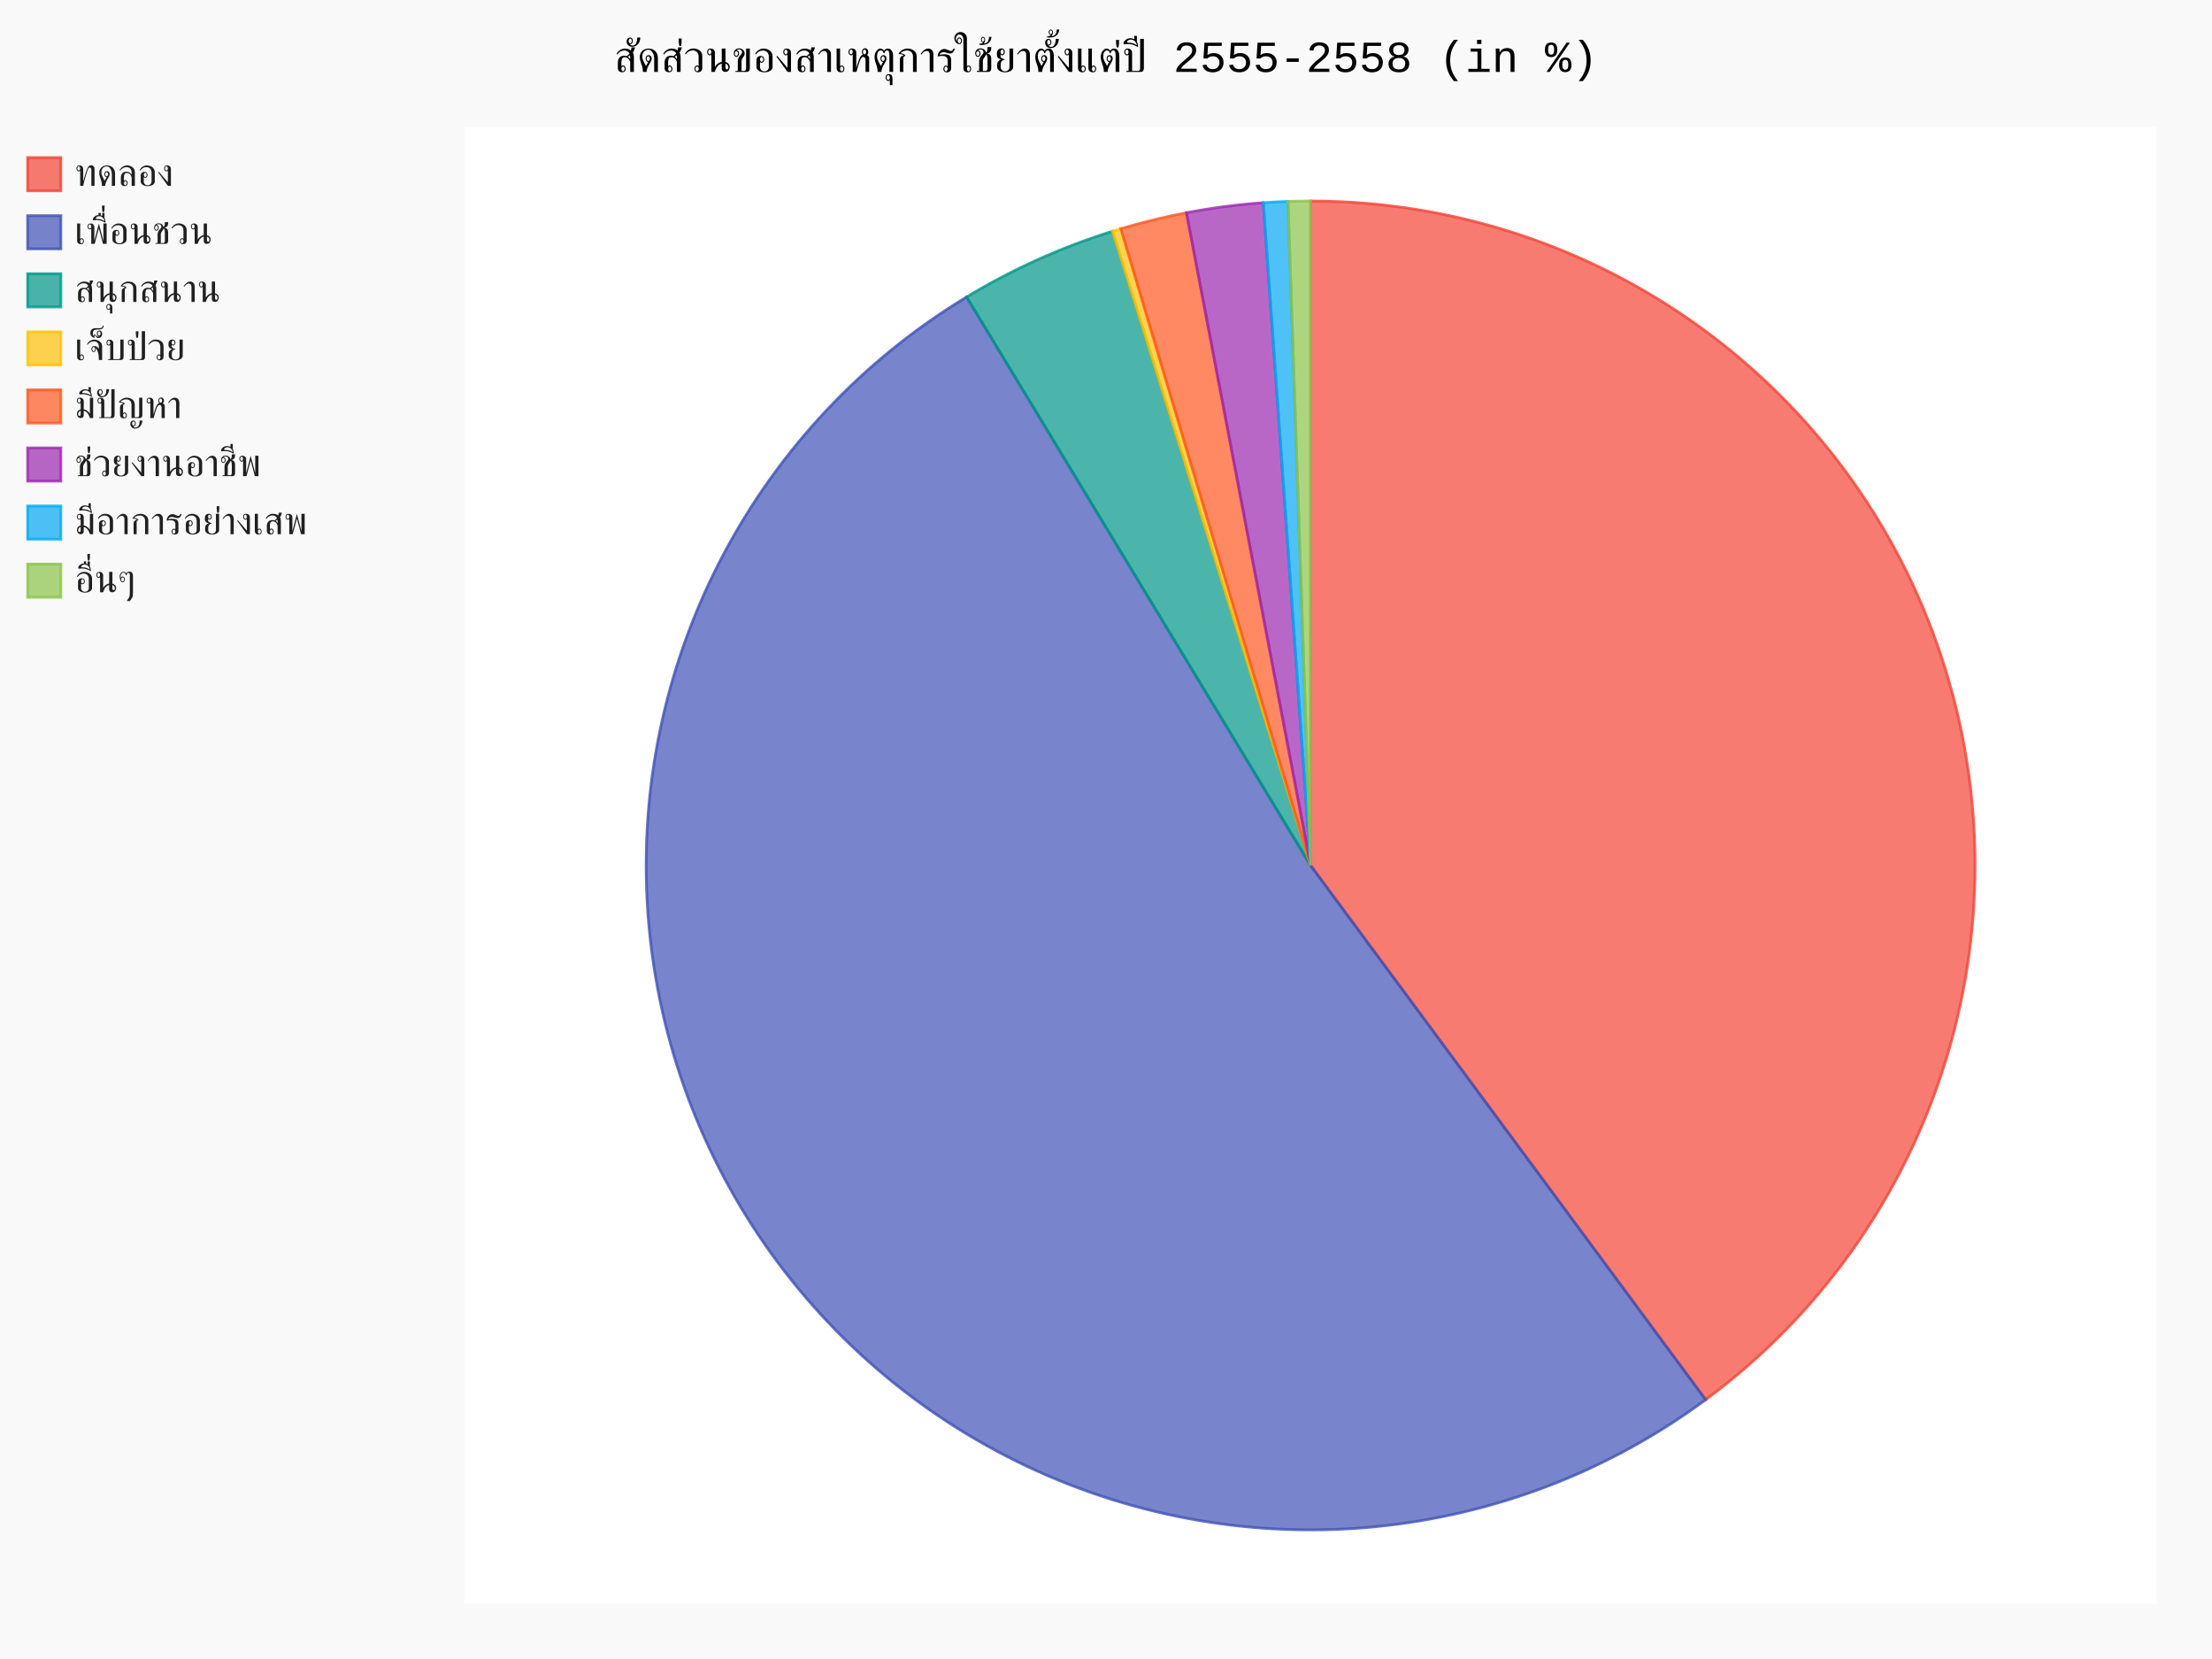
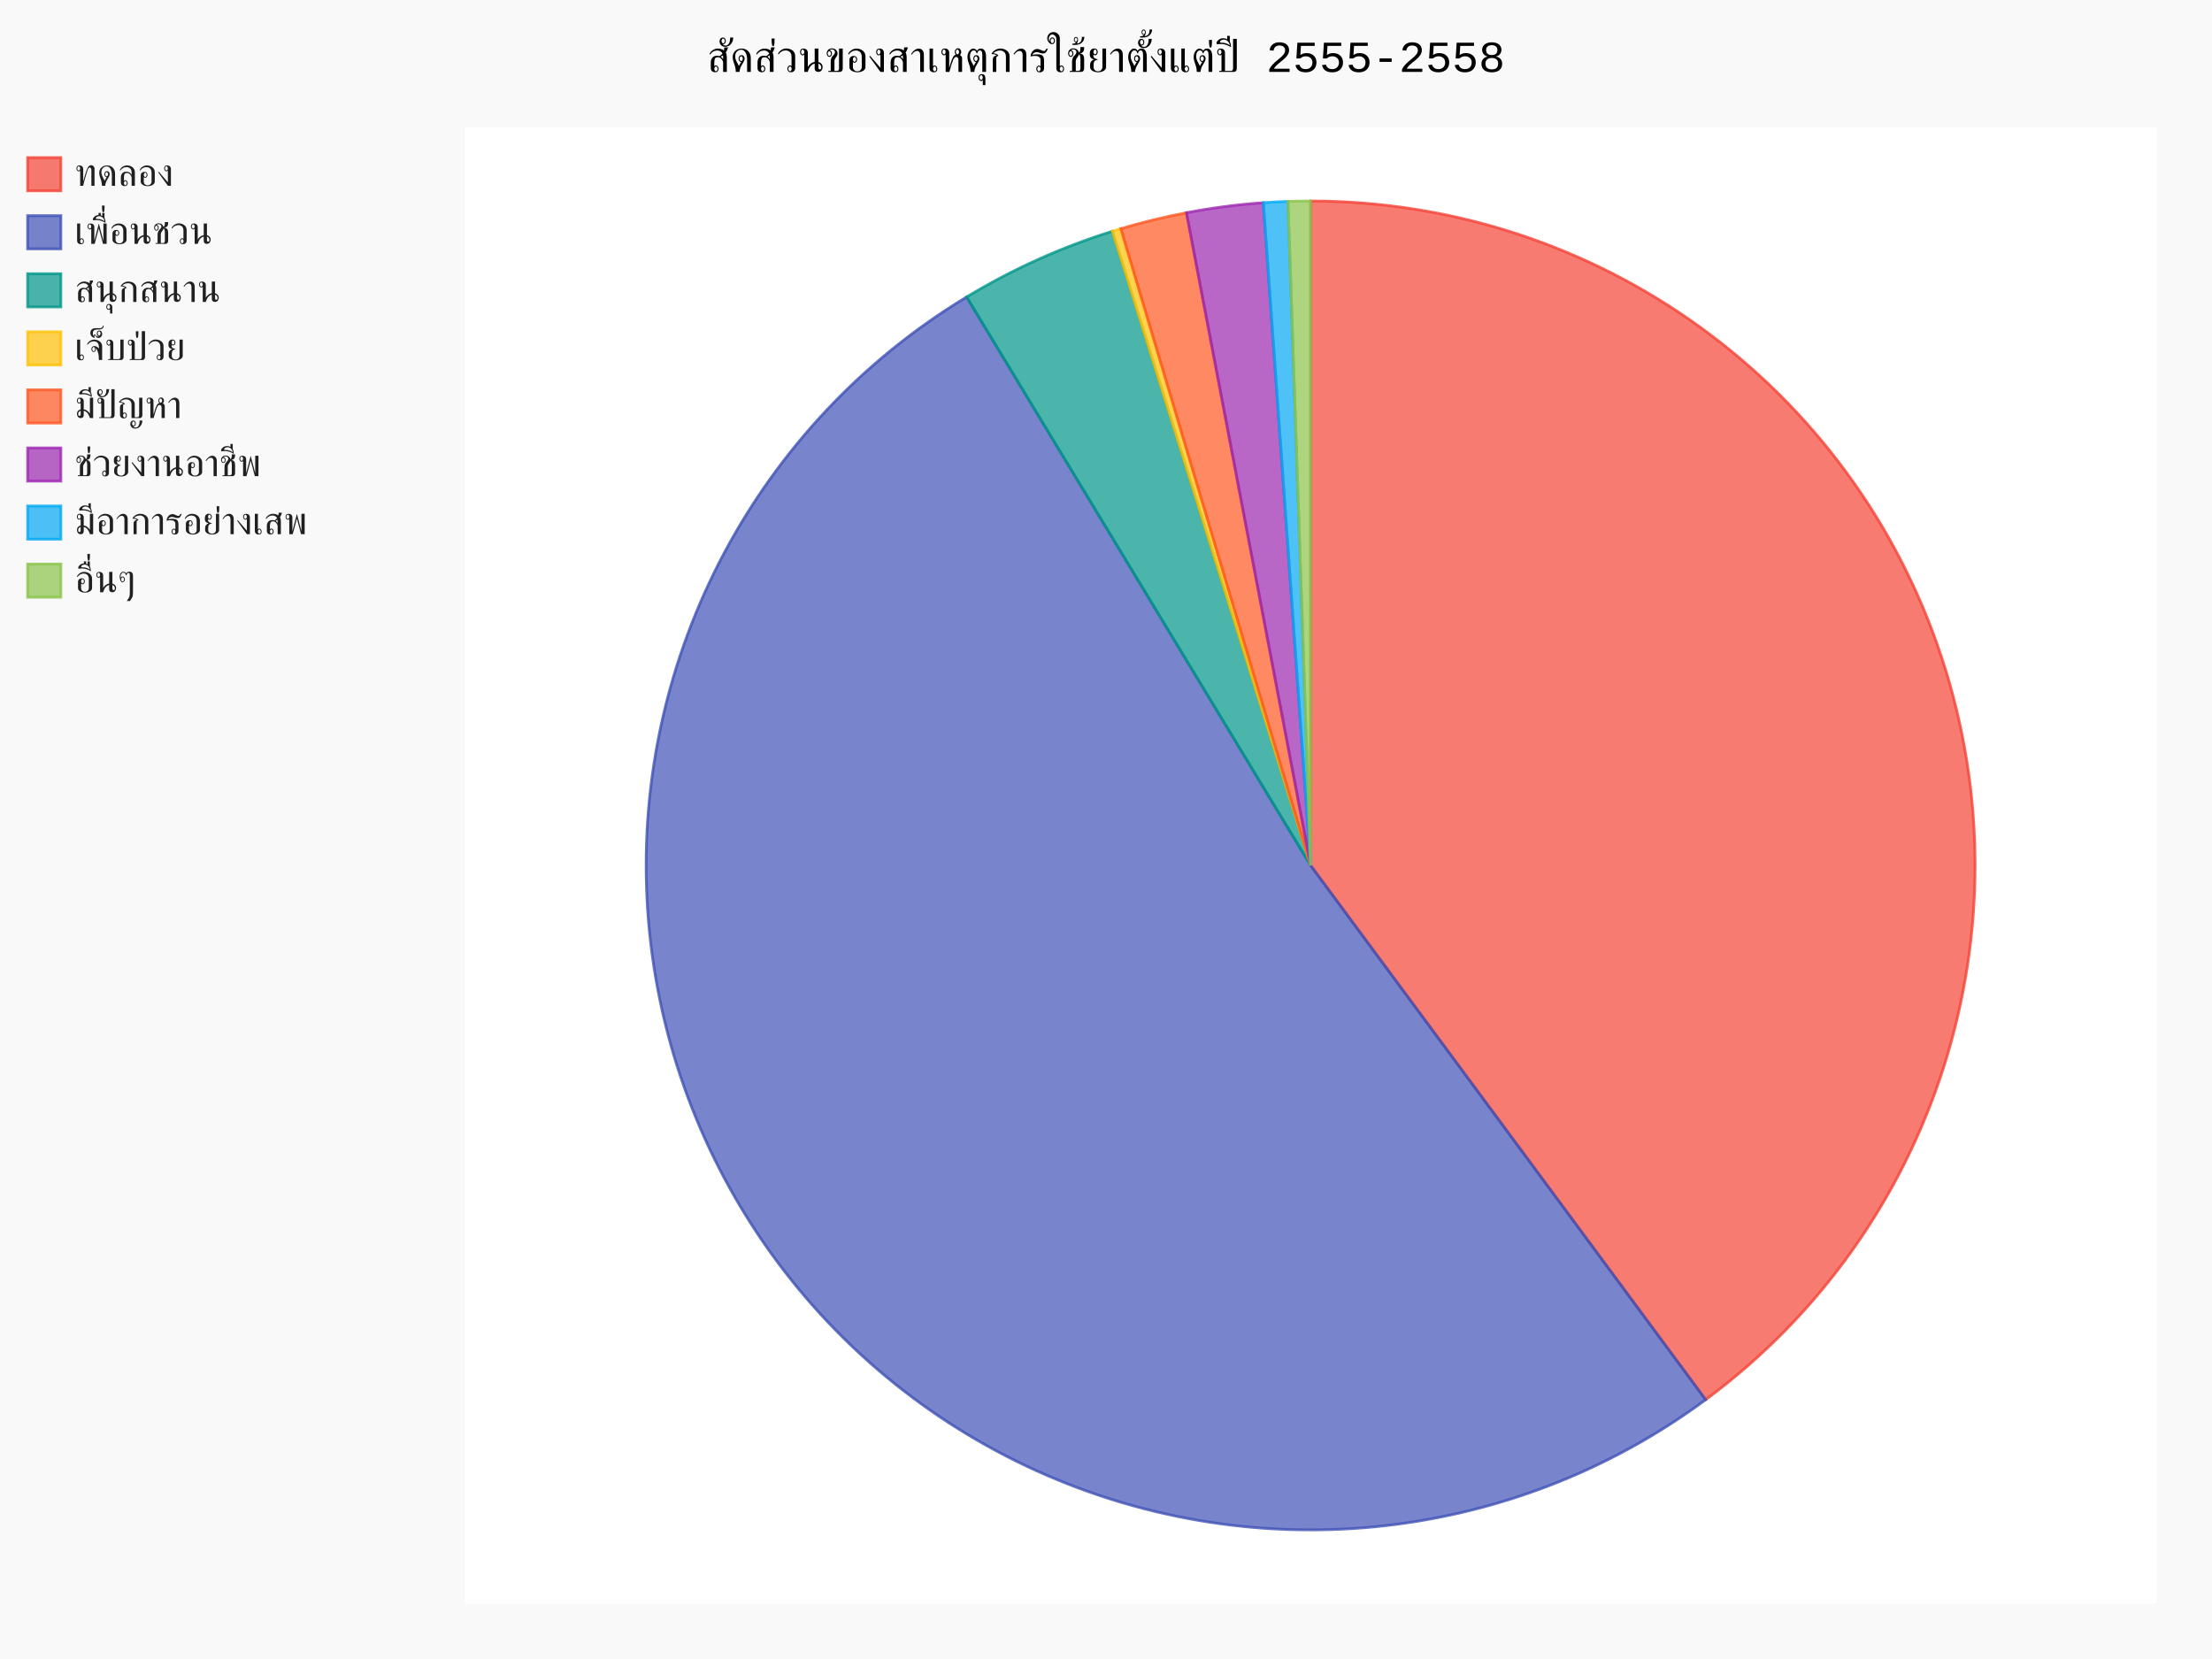
- <svg xmlns="http://www.w3.org/2000/svg" class="pygal-chart" id="chart-5f0b0a66-d2bc-4a1f-ba66-ba5d05bae9ee" viewBox="0 0 800 600">
+ <svg xmlns="http://www.w3.org/2000/svg" id="chart-03ed11bb-10a4-4a73-860d-82e88449011c" class="pygal-chart" viewBox="0 0 800 600">
  <defs>
-     <style type="text/css">#chart-5f0b0a66-d2bc-4a1f-ba66-ba5d05bae9ee{-webkit-user-select:none;-webkit-font-smoothing:antialiased;font-family:Consolas,"Liberation Mono",Menlo,Courier,monospace}#chart-5f0b0a66-d2bc-4a1f-ba66-ba5d05bae9ee .title{font-family:Consolas,"Liberation Mono",Menlo,Courier,monospace;font-size:16px}#chart-5f0b0a66-d2bc-4a1f-ba66-ba5d05bae9ee .legends .legend text{font-family:Consolas,"Liberation Mono",Menlo,Courier,monospace;font-size:14px}#chart-5f0b0a66-d2bc-4a1f-ba66-ba5d05bae9ee .axis text{font-family:Consolas,"Liberation Mono",Menlo,Courier,monospace;font-size:10px}#chart-5f0b0a66-d2bc-4a1f-ba66-ba5d05bae9ee .axis text.major{font-family:Consolas,"Liberation Mono",Menlo,Courier,monospace;font-size:10px}#chart-5f0b0a66-d2bc-4a1f-ba66-ba5d05bae9ee .text-overlay text.value{font-family:Consolas,"Liberation Mono",Menlo,Courier,monospace;font-size:16px}#chart-5f0b0a66-d2bc-4a1f-ba66-ba5d05bae9ee .text-overlay text.label{font-family:Consolas,"Liberation Mono",Menlo,Courier,monospace;font-size:10px}#chart-5f0b0a66-d2bc-4a1f-ba66-ba5d05bae9ee .tooltip{font-family:Consolas,"Liberation Mono",Menlo,Courier,monospace;font-size:14px}#chart-5f0b0a66-d2bc-4a1f-ba66-ba5d05bae9ee text.no_data{font-family:Consolas,"Liberation Mono",Menlo,Courier,monospace;font-size:64px}
- #chart-5f0b0a66-d2bc-4a1f-ba66-ba5d05bae9ee{background-color:rgba(249,249,249,1)}#chart-5f0b0a66-d2bc-4a1f-ba66-ba5d05bae9ee path,#chart-5f0b0a66-d2bc-4a1f-ba66-ba5d05bae9ee line,#chart-5f0b0a66-d2bc-4a1f-ba66-ba5d05bae9ee rect,#chart-5f0b0a66-d2bc-4a1f-ba66-ba5d05bae9ee circle{-webkit-transition:150ms;-moz-transition:150ms;transition:150ms}#chart-5f0b0a66-d2bc-4a1f-ba66-ba5d05bae9ee .graph &gt; .background{fill:rgba(249,249,249,1)}#chart-5f0b0a66-d2bc-4a1f-ba66-ba5d05bae9ee .plot &gt; .background{fill:rgba(255,255,255,1)}#chart-5f0b0a66-d2bc-4a1f-ba66-ba5d05bae9ee .graph{fill:rgba(0,0,0,.87)}#chart-5f0b0a66-d2bc-4a1f-ba66-ba5d05bae9ee text.no_data{fill:rgba(0,0,0,1)}#chart-5f0b0a66-d2bc-4a1f-ba66-ba5d05bae9ee .title{fill:rgba(0,0,0,1)}#chart-5f0b0a66-d2bc-4a1f-ba66-ba5d05bae9ee .legends .legend text{fill:rgba(0,0,0,.87)}#chart-5f0b0a66-d2bc-4a1f-ba66-ba5d05bae9ee .legends .legend:hover text{fill:rgba(0,0,0,1)}#chart-5f0b0a66-d2bc-4a1f-ba66-ba5d05bae9ee .axis .line{stroke:rgba(0,0,0,1)}#chart-5f0b0a66-d2bc-4a1f-ba66-ba5d05bae9ee .axis .guide.line{stroke:rgba(0,0,0,.54)}#chart-5f0b0a66-d2bc-4a1f-ba66-ba5d05bae9ee .axis .major.line{stroke:rgba(0,0,0,.87)}#chart-5f0b0a66-d2bc-4a1f-ba66-ba5d05bae9ee .axis text.major{fill:rgba(0,0,0,1)}#chart-5f0b0a66-d2bc-4a1f-ba66-ba5d05bae9ee .axis.y .guides:hover .guide.line,#chart-5f0b0a66-d2bc-4a1f-ba66-ba5d05bae9ee .line-graph .axis.x .guides:hover .guide.line,#chart-5f0b0a66-d2bc-4a1f-ba66-ba5d05bae9ee .stackedline-graph .axis.x .guides:hover .guide.line,#chart-5f0b0a66-d2bc-4a1f-ba66-ba5d05bae9ee .xy-graph .axis.x .guides:hover .guide.line{stroke:rgba(0,0,0,1)}#chart-5f0b0a66-d2bc-4a1f-ba66-ba5d05bae9ee .axis .guides:hover text{fill:rgba(0,0,0,1)}#chart-5f0b0a66-d2bc-4a1f-ba66-ba5d05bae9ee .reactive{fill-opacity:.7;stroke-opacity:.8}#chart-5f0b0a66-d2bc-4a1f-ba66-ba5d05bae9ee .ci{stroke:rgba(0,0,0,.87)}#chart-5f0b0a66-d2bc-4a1f-ba66-ba5d05bae9ee .reactive.active,#chart-5f0b0a66-d2bc-4a1f-ba66-ba5d05bae9ee .active .reactive{fill-opacity:.8;stroke-opacity:.9;stroke-width:4}#chart-5f0b0a66-d2bc-4a1f-ba66-ba5d05bae9ee .ci .reactive.active{stroke-width:1.5}#chart-5f0b0a66-d2bc-4a1f-ba66-ba5d05bae9ee .series text{fill:rgba(0,0,0,1)}#chart-5f0b0a66-d2bc-4a1f-ba66-ba5d05bae9ee .tooltip rect{fill:rgba(255,255,255,1);stroke:rgba(0,0,0,1);-webkit-transition:opacity 150ms;-moz-transition:opacity 150ms;transition:opacity 150ms}#chart-5f0b0a66-d2bc-4a1f-ba66-ba5d05bae9ee .tooltip .label{fill:rgba(0,0,0,.87)}#chart-5f0b0a66-d2bc-4a1f-ba66-ba5d05bae9ee .tooltip .label{fill:rgba(0,0,0,.87)}#chart-5f0b0a66-d2bc-4a1f-ba66-ba5d05bae9ee .tooltip .legend{font-size:.8em;fill:rgba(0,0,0,.54)}#chart-5f0b0a66-d2bc-4a1f-ba66-ba5d05bae9ee .tooltip .x_label{font-size:.6em;fill:rgba(0,0,0,1)}#chart-5f0b0a66-d2bc-4a1f-ba66-ba5d05bae9ee .tooltip .xlink{font-size:.5em;text-decoration:underline}#chart-5f0b0a66-d2bc-4a1f-ba66-ba5d05bae9ee .tooltip .value{font-size:1.5em}#chart-5f0b0a66-d2bc-4a1f-ba66-ba5d05bae9ee .bound{font-size:.5em}#chart-5f0b0a66-d2bc-4a1f-ba66-ba5d05bae9ee .max-value{font-size:.75em;fill:rgba(0,0,0,.54)}#chart-5f0b0a66-d2bc-4a1f-ba66-ba5d05bae9ee .map-element{fill:rgba(255,255,255,1);stroke:rgba(0,0,0,.54) !important}#chart-5f0b0a66-d2bc-4a1f-ba66-ba5d05bae9ee .map-element .reactive{fill-opacity:inherit;stroke-opacity:inherit}#chart-5f0b0a66-d2bc-4a1f-ba66-ba5d05bae9ee .color-0,#chart-5f0b0a66-d2bc-4a1f-ba66-ba5d05bae9ee .color-0 a:visited{stroke:#F44336;fill:#F44336}#chart-5f0b0a66-d2bc-4a1f-ba66-ba5d05bae9ee .color-1,#chart-5f0b0a66-d2bc-4a1f-ba66-ba5d05bae9ee .color-1 a:visited{stroke:#3F51B5;fill:#3F51B5}#chart-5f0b0a66-d2bc-4a1f-ba66-ba5d05bae9ee .color-2,#chart-5f0b0a66-d2bc-4a1f-ba66-ba5d05bae9ee .color-2 a:visited{stroke:#009688;fill:#009688}#chart-5f0b0a66-d2bc-4a1f-ba66-ba5d05bae9ee .color-3,#chart-5f0b0a66-d2bc-4a1f-ba66-ba5d05bae9ee .color-3 a:visited{stroke:#FFC107;fill:#FFC107}#chart-5f0b0a66-d2bc-4a1f-ba66-ba5d05bae9ee .color-4,#chart-5f0b0a66-d2bc-4a1f-ba66-ba5d05bae9ee .color-4 a:visited{stroke:#FF5722;fill:#FF5722}#chart-5f0b0a66-d2bc-4a1f-ba66-ba5d05bae9ee .color-5,#chart-5f0b0a66-d2bc-4a1f-ba66-ba5d05bae9ee .color-5 a:visited{stroke:#9C27B0;fill:#9C27B0}#chart-5f0b0a66-d2bc-4a1f-ba66-ba5d05bae9ee .color-6,#chart-5f0b0a66-d2bc-4a1f-ba66-ba5d05bae9ee .color-6 a:visited{stroke:#03A9F4;fill:#03A9F4}#chart-5f0b0a66-d2bc-4a1f-ba66-ba5d05bae9ee .color-7,#chart-5f0b0a66-d2bc-4a1f-ba66-ba5d05bae9ee .color-7 a:visited{stroke:#8BC34A;fill:#8BC34A}#chart-5f0b0a66-d2bc-4a1f-ba66-ba5d05bae9ee .text-overlay .color-0 text{fill:black}#chart-5f0b0a66-d2bc-4a1f-ba66-ba5d05bae9ee .text-overlay .color-1 text{fill:black}#chart-5f0b0a66-d2bc-4a1f-ba66-ba5d05bae9ee .text-overlay .color-2 text{fill:black}#chart-5f0b0a66-d2bc-4a1f-ba66-ba5d05bae9ee .text-overlay .color-3 text{fill:black}#chart-5f0b0a66-d2bc-4a1f-ba66-ba5d05bae9ee .text-overlay .color-4 text{fill:black}#chart-5f0b0a66-d2bc-4a1f-ba66-ba5d05bae9ee .text-overlay .color-5 text{fill:black}#chart-5f0b0a66-d2bc-4a1f-ba66-ba5d05bae9ee .text-overlay .color-6 text{fill:black}#chart-5f0b0a66-d2bc-4a1f-ba66-ba5d05bae9ee .text-overlay .color-7 text{fill:black}
- #chart-5f0b0a66-d2bc-4a1f-ba66-ba5d05bae9ee text.no_data{text-anchor:middle}#chart-5f0b0a66-d2bc-4a1f-ba66-ba5d05bae9ee .guide.line{fill:none}#chart-5f0b0a66-d2bc-4a1f-ba66-ba5d05bae9ee .centered{text-anchor:middle}#chart-5f0b0a66-d2bc-4a1f-ba66-ba5d05bae9ee .title{text-anchor:middle}#chart-5f0b0a66-d2bc-4a1f-ba66-ba5d05bae9ee .legends .legend text{fill-opacity:1}#chart-5f0b0a66-d2bc-4a1f-ba66-ba5d05bae9ee .axis.x text{text-anchor:middle}#chart-5f0b0a66-d2bc-4a1f-ba66-ba5d05bae9ee .axis.x:not(.web) text[transform]{text-anchor:start}#chart-5f0b0a66-d2bc-4a1f-ba66-ba5d05bae9ee .axis.x:not(.web) text[transform].backwards{text-anchor:end}#chart-5f0b0a66-d2bc-4a1f-ba66-ba5d05bae9ee .axis.y text{text-anchor:end}#chart-5f0b0a66-d2bc-4a1f-ba66-ba5d05bae9ee .axis.y text[transform].backwards{text-anchor:start}#chart-5f0b0a66-d2bc-4a1f-ba66-ba5d05bae9ee .axis.y2 text{text-anchor:start}#chart-5f0b0a66-d2bc-4a1f-ba66-ba5d05bae9ee .axis.y2 text[transform].backwards{text-anchor:end}#chart-5f0b0a66-d2bc-4a1f-ba66-ba5d05bae9ee .axis .guide.line{stroke-dasharray:4,4}#chart-5f0b0a66-d2bc-4a1f-ba66-ba5d05bae9ee .axis .major.guide.line{stroke-dasharray:6,6}#chart-5f0b0a66-d2bc-4a1f-ba66-ba5d05bae9ee .horizontal .axis.y .guide.line,#chart-5f0b0a66-d2bc-4a1f-ba66-ba5d05bae9ee .horizontal .axis.y2 .guide.line,#chart-5f0b0a66-d2bc-4a1f-ba66-ba5d05bae9ee .vertical .axis.x .guide.line{opacity:0}#chart-5f0b0a66-d2bc-4a1f-ba66-ba5d05bae9ee .horizontal .axis.always_show .guide.line,#chart-5f0b0a66-d2bc-4a1f-ba66-ba5d05bae9ee .vertical .axis.always_show .guide.line{opacity:1 !important}#chart-5f0b0a66-d2bc-4a1f-ba66-ba5d05bae9ee .axis.y .guides:hover .guide.line,#chart-5f0b0a66-d2bc-4a1f-ba66-ba5d05bae9ee .axis.y2 .guides:hover .guide.line,#chart-5f0b0a66-d2bc-4a1f-ba66-ba5d05bae9ee .axis.x .guides:hover .guide.line{opacity:1}#chart-5f0b0a66-d2bc-4a1f-ba66-ba5d05bae9ee .axis .guides:hover text{opacity:1}#chart-5f0b0a66-d2bc-4a1f-ba66-ba5d05bae9ee .nofill{fill:none}#chart-5f0b0a66-d2bc-4a1f-ba66-ba5d05bae9ee .subtle-fill{fill-opacity:.2}#chart-5f0b0a66-d2bc-4a1f-ba66-ba5d05bae9ee .dot{stroke-width:1px;fill-opacity:1}#chart-5f0b0a66-d2bc-4a1f-ba66-ba5d05bae9ee .dot.active{stroke-width:5px}#chart-5f0b0a66-d2bc-4a1f-ba66-ba5d05bae9ee .dot.negative{fill:transparent}#chart-5f0b0a66-d2bc-4a1f-ba66-ba5d05bae9ee text,#chart-5f0b0a66-d2bc-4a1f-ba66-ba5d05bae9ee tspan{stroke:none !important}#chart-5f0b0a66-d2bc-4a1f-ba66-ba5d05bae9ee .series text.active{opacity:1}#chart-5f0b0a66-d2bc-4a1f-ba66-ba5d05bae9ee .tooltip rect{fill-opacity:.95;stroke-width:.5}#chart-5f0b0a66-d2bc-4a1f-ba66-ba5d05bae9ee .tooltip text{fill-opacity:1}#chart-5f0b0a66-d2bc-4a1f-ba66-ba5d05bae9ee .showable{visibility:hidden}#chart-5f0b0a66-d2bc-4a1f-ba66-ba5d05bae9ee .showable.shown{visibility:visible}#chart-5f0b0a66-d2bc-4a1f-ba66-ba5d05bae9ee .gauge-background{fill:rgba(229,229,229,1);stroke:none}#chart-5f0b0a66-d2bc-4a1f-ba66-ba5d05bae9ee .bg-lines{stroke:rgba(249,249,249,1);stroke-width:2px}</style>
+     <style type="text/css">#chart-03ed11bb-10a4-4a73-860d-82e88449011c{-webkit-user-select:none;-webkit-font-smoothing:antialiased;font-family:Consolas,"Liberation Mono",Menlo,Courier,monospace}#chart-03ed11bb-10a4-4a73-860d-82e88449011c .title{font-family:Consolas,"Liberation Mono",Menlo,Courier,monospace;font-size:16px}#chart-03ed11bb-10a4-4a73-860d-82e88449011c .legends .legend text{font-family:Consolas,"Liberation Mono",Menlo,Courier,monospace;font-size:14px}#chart-03ed11bb-10a4-4a73-860d-82e88449011c .axis text{font-family:Consolas,"Liberation Mono",Menlo,Courier,monospace;font-size:10px}#chart-03ed11bb-10a4-4a73-860d-82e88449011c .axis text.major{font-family:Consolas,"Liberation Mono",Menlo,Courier,monospace;font-size:10px}#chart-03ed11bb-10a4-4a73-860d-82e88449011c .text-overlay text.value{font-family:Consolas,"Liberation Mono",Menlo,Courier,monospace;font-size:16px}#chart-03ed11bb-10a4-4a73-860d-82e88449011c .text-overlay text.label{font-family:Consolas,"Liberation Mono",Menlo,Courier,monospace;font-size:10px}#chart-03ed11bb-10a4-4a73-860d-82e88449011c .tooltip{font-family:Consolas,"Liberation Mono",Menlo,Courier,monospace;font-size:14px}#chart-03ed11bb-10a4-4a73-860d-82e88449011c text.no_data{font-family:Consolas,"Liberation Mono",Menlo,Courier,monospace;font-size:64px}
+ #chart-03ed11bb-10a4-4a73-860d-82e88449011c{background-color:rgba(249,249,249,1)}#chart-03ed11bb-10a4-4a73-860d-82e88449011c path,#chart-03ed11bb-10a4-4a73-860d-82e88449011c line,#chart-03ed11bb-10a4-4a73-860d-82e88449011c rect,#chart-03ed11bb-10a4-4a73-860d-82e88449011c circle{-webkit-transition:150ms;-moz-transition:150ms;transition:150ms}#chart-03ed11bb-10a4-4a73-860d-82e88449011c .graph &gt; .background{fill:rgba(249,249,249,1)}#chart-03ed11bb-10a4-4a73-860d-82e88449011c .plot &gt; .background{fill:rgba(255,255,255,1)}#chart-03ed11bb-10a4-4a73-860d-82e88449011c .graph{fill:rgba(0,0,0,.87)}#chart-03ed11bb-10a4-4a73-860d-82e88449011c text.no_data{fill:rgba(0,0,0,1)}#chart-03ed11bb-10a4-4a73-860d-82e88449011c .title{fill:rgba(0,0,0,1)}#chart-03ed11bb-10a4-4a73-860d-82e88449011c .legends .legend text{fill:rgba(0,0,0,.87)}#chart-03ed11bb-10a4-4a73-860d-82e88449011c .legends .legend:hover text{fill:rgba(0,0,0,1)}#chart-03ed11bb-10a4-4a73-860d-82e88449011c .axis .line{stroke:rgba(0,0,0,1)}#chart-03ed11bb-10a4-4a73-860d-82e88449011c .axis .guide.line{stroke:rgba(0,0,0,.54)}#chart-03ed11bb-10a4-4a73-860d-82e88449011c .axis .major.line{stroke:rgba(0,0,0,.87)}#chart-03ed11bb-10a4-4a73-860d-82e88449011c .axis text.major{fill:rgba(0,0,0,1)}#chart-03ed11bb-10a4-4a73-860d-82e88449011c .axis.y .guides:hover .guide.line,#chart-03ed11bb-10a4-4a73-860d-82e88449011c .line-graph .axis.x .guides:hover .guide.line,#chart-03ed11bb-10a4-4a73-860d-82e88449011c .stackedline-graph .axis.x .guides:hover .guide.line,#chart-03ed11bb-10a4-4a73-860d-82e88449011c .xy-graph .axis.x .guides:hover .guide.line{stroke:rgba(0,0,0,1)}#chart-03ed11bb-10a4-4a73-860d-82e88449011c .axis .guides:hover text{fill:rgba(0,0,0,1)}#chart-03ed11bb-10a4-4a73-860d-82e88449011c .reactive{fill-opacity:.7;stroke-opacity:.8}#chart-03ed11bb-10a4-4a73-860d-82e88449011c .ci{stroke:rgba(0,0,0,.87)}#chart-03ed11bb-10a4-4a73-860d-82e88449011c .reactive.active,#chart-03ed11bb-10a4-4a73-860d-82e88449011c .active .reactive{fill-opacity:.8;stroke-opacity:.9;stroke-width:4}#chart-03ed11bb-10a4-4a73-860d-82e88449011c .ci .reactive.active{stroke-width:1.5}#chart-03ed11bb-10a4-4a73-860d-82e88449011c .series text{fill:rgba(0,0,0,1)}#chart-03ed11bb-10a4-4a73-860d-82e88449011c .tooltip rect{fill:rgba(255,255,255,1);stroke:rgba(0,0,0,1);-webkit-transition:opacity 150ms;-moz-transition:opacity 150ms;transition:opacity 150ms}#chart-03ed11bb-10a4-4a73-860d-82e88449011c .tooltip .label{fill:rgba(0,0,0,.87)}#chart-03ed11bb-10a4-4a73-860d-82e88449011c .tooltip .label{fill:rgba(0,0,0,.87)}#chart-03ed11bb-10a4-4a73-860d-82e88449011c .tooltip .legend{font-size:.8em;fill:rgba(0,0,0,.54)}#chart-03ed11bb-10a4-4a73-860d-82e88449011c .tooltip .x_label{font-size:.6em;fill:rgba(0,0,0,1)}#chart-03ed11bb-10a4-4a73-860d-82e88449011c .tooltip .xlink{font-size:.5em;text-decoration:underline}#chart-03ed11bb-10a4-4a73-860d-82e88449011c .tooltip .value{font-size:1.5em}#chart-03ed11bb-10a4-4a73-860d-82e88449011c .bound{font-size:.5em}#chart-03ed11bb-10a4-4a73-860d-82e88449011c .max-value{font-size:.75em;fill:rgba(0,0,0,.54)}#chart-03ed11bb-10a4-4a73-860d-82e88449011c .map-element{fill:rgba(255,255,255,1);stroke:rgba(0,0,0,.54) !important}#chart-03ed11bb-10a4-4a73-860d-82e88449011c .map-element .reactive{fill-opacity:inherit;stroke-opacity:inherit}#chart-03ed11bb-10a4-4a73-860d-82e88449011c .color-0,#chart-03ed11bb-10a4-4a73-860d-82e88449011c .color-0 a:visited{stroke:#F44336;fill:#F44336}#chart-03ed11bb-10a4-4a73-860d-82e88449011c .color-1,#chart-03ed11bb-10a4-4a73-860d-82e88449011c .color-1 a:visited{stroke:#3F51B5;fill:#3F51B5}#chart-03ed11bb-10a4-4a73-860d-82e88449011c .color-2,#chart-03ed11bb-10a4-4a73-860d-82e88449011c .color-2 a:visited{stroke:#009688;fill:#009688}#chart-03ed11bb-10a4-4a73-860d-82e88449011c .color-3,#chart-03ed11bb-10a4-4a73-860d-82e88449011c .color-3 a:visited{stroke:#FFC107;fill:#FFC107}#chart-03ed11bb-10a4-4a73-860d-82e88449011c .color-4,#chart-03ed11bb-10a4-4a73-860d-82e88449011c .color-4 a:visited{stroke:#FF5722;fill:#FF5722}#chart-03ed11bb-10a4-4a73-860d-82e88449011c .color-5,#chart-03ed11bb-10a4-4a73-860d-82e88449011c .color-5 a:visited{stroke:#9C27B0;fill:#9C27B0}#chart-03ed11bb-10a4-4a73-860d-82e88449011c .color-6,#chart-03ed11bb-10a4-4a73-860d-82e88449011c .color-6 a:visited{stroke:#03A9F4;fill:#03A9F4}#chart-03ed11bb-10a4-4a73-860d-82e88449011c .color-7,#chart-03ed11bb-10a4-4a73-860d-82e88449011c .color-7 a:visited{stroke:#8BC34A;fill:#8BC34A}#chart-03ed11bb-10a4-4a73-860d-82e88449011c .text-overlay .color-0 text{fill:black}#chart-03ed11bb-10a4-4a73-860d-82e88449011c .text-overlay .color-1 text{fill:black}#chart-03ed11bb-10a4-4a73-860d-82e88449011c .text-overlay .color-2 text{fill:black}#chart-03ed11bb-10a4-4a73-860d-82e88449011c .text-overlay .color-3 text{fill:black}#chart-03ed11bb-10a4-4a73-860d-82e88449011c .text-overlay .color-4 text{fill:black}#chart-03ed11bb-10a4-4a73-860d-82e88449011c .text-overlay .color-5 text{fill:black}#chart-03ed11bb-10a4-4a73-860d-82e88449011c .text-overlay .color-6 text{fill:black}#chart-03ed11bb-10a4-4a73-860d-82e88449011c .text-overlay .color-7 text{fill:black}
+ #chart-03ed11bb-10a4-4a73-860d-82e88449011c text.no_data{text-anchor:middle}#chart-03ed11bb-10a4-4a73-860d-82e88449011c .guide.line{fill:none}#chart-03ed11bb-10a4-4a73-860d-82e88449011c .centered{text-anchor:middle}#chart-03ed11bb-10a4-4a73-860d-82e88449011c .title{text-anchor:middle}#chart-03ed11bb-10a4-4a73-860d-82e88449011c .legends .legend text{fill-opacity:1}#chart-03ed11bb-10a4-4a73-860d-82e88449011c .axis.x text{text-anchor:middle}#chart-03ed11bb-10a4-4a73-860d-82e88449011c .axis.x:not(.web) text[transform]{text-anchor:start}#chart-03ed11bb-10a4-4a73-860d-82e88449011c .axis.x:not(.web) text[transform].backwards{text-anchor:end}#chart-03ed11bb-10a4-4a73-860d-82e88449011c .axis.y text{text-anchor:end}#chart-03ed11bb-10a4-4a73-860d-82e88449011c .axis.y text[transform].backwards{text-anchor:start}#chart-03ed11bb-10a4-4a73-860d-82e88449011c .axis.y2 text{text-anchor:start}#chart-03ed11bb-10a4-4a73-860d-82e88449011c .axis.y2 text[transform].backwards{text-anchor:end}#chart-03ed11bb-10a4-4a73-860d-82e88449011c .axis .guide.line{stroke-dasharray:4,4}#chart-03ed11bb-10a4-4a73-860d-82e88449011c .axis .major.guide.line{stroke-dasharray:6,6}#chart-03ed11bb-10a4-4a73-860d-82e88449011c .horizontal .axis.y .guide.line,#chart-03ed11bb-10a4-4a73-860d-82e88449011c .horizontal .axis.y2 .guide.line,#chart-03ed11bb-10a4-4a73-860d-82e88449011c .vertical .axis.x .guide.line{opacity:0}#chart-03ed11bb-10a4-4a73-860d-82e88449011c .horizontal .axis.always_show .guide.line,#chart-03ed11bb-10a4-4a73-860d-82e88449011c .vertical .axis.always_show .guide.line{opacity:1 !important}#chart-03ed11bb-10a4-4a73-860d-82e88449011c .axis.y .guides:hover .guide.line,#chart-03ed11bb-10a4-4a73-860d-82e88449011c .axis.y2 .guides:hover .guide.line,#chart-03ed11bb-10a4-4a73-860d-82e88449011c .axis.x .guides:hover .guide.line{opacity:1}#chart-03ed11bb-10a4-4a73-860d-82e88449011c .axis .guides:hover text{opacity:1}#chart-03ed11bb-10a4-4a73-860d-82e88449011c .nofill{fill:none}#chart-03ed11bb-10a4-4a73-860d-82e88449011c .subtle-fill{fill-opacity:.2}#chart-03ed11bb-10a4-4a73-860d-82e88449011c .dot{stroke-width:1px;fill-opacity:1}#chart-03ed11bb-10a4-4a73-860d-82e88449011c .dot.active{stroke-width:5px}#chart-03ed11bb-10a4-4a73-860d-82e88449011c .dot.negative{fill:transparent}#chart-03ed11bb-10a4-4a73-860d-82e88449011c text,#chart-03ed11bb-10a4-4a73-860d-82e88449011c tspan{stroke:none !important}#chart-03ed11bb-10a4-4a73-860d-82e88449011c .series text.active{opacity:1}#chart-03ed11bb-10a4-4a73-860d-82e88449011c .tooltip rect{fill-opacity:.95;stroke-width:.5}#chart-03ed11bb-10a4-4a73-860d-82e88449011c .tooltip text{fill-opacity:1}#chart-03ed11bb-10a4-4a73-860d-82e88449011c .showable{visibility:hidden}#chart-03ed11bb-10a4-4a73-860d-82e88449011c .showable.shown{visibility:visible}#chart-03ed11bb-10a4-4a73-860d-82e88449011c .gauge-background{fill:rgba(229,229,229,1);stroke:none}#chart-03ed11bb-10a4-4a73-860d-82e88449011c .bg-lines{stroke:rgba(249,249,249,1);stroke-width:2px}</style>
  </defs>
  <g class="graph pie-graph vertical">
    <rect class="background" height="600" width="800" x="0" y="0" />
    <g class="plot" transform="translate(168, 46)">
      <rect class="background" height="534" width="612.0" x="0" y="0" />
      <g class="series serie-0 color-0">
        <g class="slices">
          <g class="slice">
            <path class="slice reactive tooltip-trigger" d="M306 26.7 A240.3 240.3 0 0 1 448.878 460.209 L306 267 A0 0 0 0 0 306 267 z" />
          </g>
        </g>
      </g>
      <g class="series serie-1 color-1">
        <g class="slices">
          <g class="slice">
            <path class="slice reactive tooltip-trigger" d="M448.878 460.209 A240.3 240.3 0 1 1 181.591 61.412 L306 267 A0 0 0 1 0 306 267 z" />
          </g>
        </g>
      </g>
      <g class="series serie-2 color-2">
        <g class="slices">
          <g class="slice">
            <path class="slice reactive tooltip-trigger" d="M181.591 61.412 A240.3 240.3 0 0 1 234.326 37.638 L306 267 A0 0 0 0 0 306 267 z" />
          </g>
        </g>
      </g>
      <g class="series serie-3 color-3">
        <g class="slices">
          <g class="slice">
            <path class="slice reactive tooltip-trigger" d="M234.326 37.638 A240.3 240.3 0 0 1 237.365 36.71 L306 267 A0 0 0 0 0 306 267 z" />
          </g>
        </g>
      </g>
      <g class="series serie-4 color-4">
        <g class="slices">
          <g class="slice">
            <path class="slice reactive tooltip-trigger" d="M237.365 36.71 A240.3 240.3 0 0 1 261.087 30.934 L306 267 A0 0 0 0 0 306 267 z" />
          </g>
        </g>
      </g>
      <g class="series serie-5 color-5">
        <g class="slices">
          <g class="slice">
            <path class="slice reactive tooltip-trigger" d="M261.087 30.934 A240.3 240.3 0 0 1 288.886 27.31 L306 267 A0 0 0 0 0 306 267 z" />
          </g>
        </g>
      </g>
      <g class="series serie-6 color-6">
        <g class="slices">
          <g class="slice">
            <path class="slice reactive tooltip-trigger" d="M288.886 27.31 A240.3 240.3 0 0 1 297.81 26.84 L306 267 A0 0 0 0 0 306 267 z" />
          </g>
        </g>
      </g>
      <g class="series serie-7 color-7">
        <g class="slices">
          <g class="slice">
            <path class="slice reactive tooltip-trigger" d="M297.81 26.84 A240.3 240.3 0 0 1 306 26.7 L306 267 A0 0 0 0 0 306 267 z" />
          </g>
        </g>
      </g>
    </g>
    <g class="titles">
-       <text class="title plot_title" x="400.0" y="26">สัดส่วนของสาเหตุการใช้ยาตั้งแต่ปี 2555-2558 (in %)</text>
+       <text class="title plot_title" x="400.0" y="26">สัดส่วนของสาเหตุการใช้ยาตั้งแต่ปี 2555-2558</text>
    </g>
    <g class="plot overlay" transform="translate(168, 46)">
      <g class="series serie-0 color-0" />
      <g class="series serie-1 color-1" />
      <g class="series serie-2 color-2" />
      <g class="series serie-3 color-3" />
      <g class="series serie-4 color-4" />
      <g class="series serie-5 color-5" />
      <g class="series serie-6 color-6" />
      <g class="series serie-7 color-7" />
    </g>
    <g class="plot text-overlay" transform="translate(168, 46)">
      <g class="series serie-0 color-0" />
      <g class="series serie-1 color-1" />
      <g class="series serie-2 color-2" />
      <g class="series serie-3 color-3" />
      <g class="series serie-4 color-4" />
      <g class="series serie-5 color-5" />
      <g class="series serie-6 color-6" />
      <g class="series serie-7 color-7" />
    </g>
    <g class="plot tooltip-overlay" transform="translate(168, 46)">
      <g class="tooltip" style="opacity: 0" transform="translate(0 0)">
        <rect class="tooltip-box" height="0" rx="0" ry="0" width="0" />
        <g class="text" />
      </g>
    </g>
    <g class="legends" transform="translate(10, 56)">
      <g class="legend reactive activate-serie" id="activate-serie-0">
        <rect class="color-0 reactive" height="12" width="12" x="0.0" y="1.0" />
        <text x="17.0" y="11.2">ทดลอง</text>
      </g>
      <g class="legend reactive activate-serie" id="activate-serie-1">
        <rect class="color-1 reactive" height="12" width="12" x="0.0" y="22.0" />
        <text x="17.0" y="32.2">เพื่อนชวน</text>
      </g>
      <g class="legend reactive activate-serie" id="activate-serie-2">
        <rect class="color-2 reactive" height="12" width="12" x="0.0" y="43.0" />
        <text x="17.0" y="53.2">สนุกสนาน</text>
      </g>
      <g class="legend reactive activate-serie" id="activate-serie-3">
        <rect class="color-3 reactive" height="12" width="12" x="0.0" y="64.0" />
        <text x="17.0" y="74.2">เจ็บป่วย</text>
      </g>
      <g class="legend reactive activate-serie" id="activate-serie-4">
        <rect class="color-4 reactive" height="12" width="12" x="0.0" y="85.0" />
        <text x="17.0" y="95.2">มีปัญหา</text>
      </g>
      <g class="legend reactive activate-serie" id="activate-serie-5">
        <rect class="color-5 reactive" height="12" width="12" x="0.0" y="106.0" />
        <text x="17.0" y="116.2">ช่วยงานอาชีพ</text>
      </g>
      <g class="legend reactive activate-serie" id="activate-serie-6">
        <rect class="color-6 reactive" height="12" width="12" x="0.0" y="127.0" />
        <text x="17.0" y="137.2">มีอาการอย่างเสพ</text>
      </g>
      <g class="legend reactive activate-serie" id="activate-serie-7">
        <rect class="color-7 reactive" height="12" width="12" x="0.0" y="148.0" />
        <text x="17.0" y="158.2">อื่นๆ</text>
      </g>
    </g>
    <g class="legends" transform="translate(790, 56)" />
  </g>
</svg>
